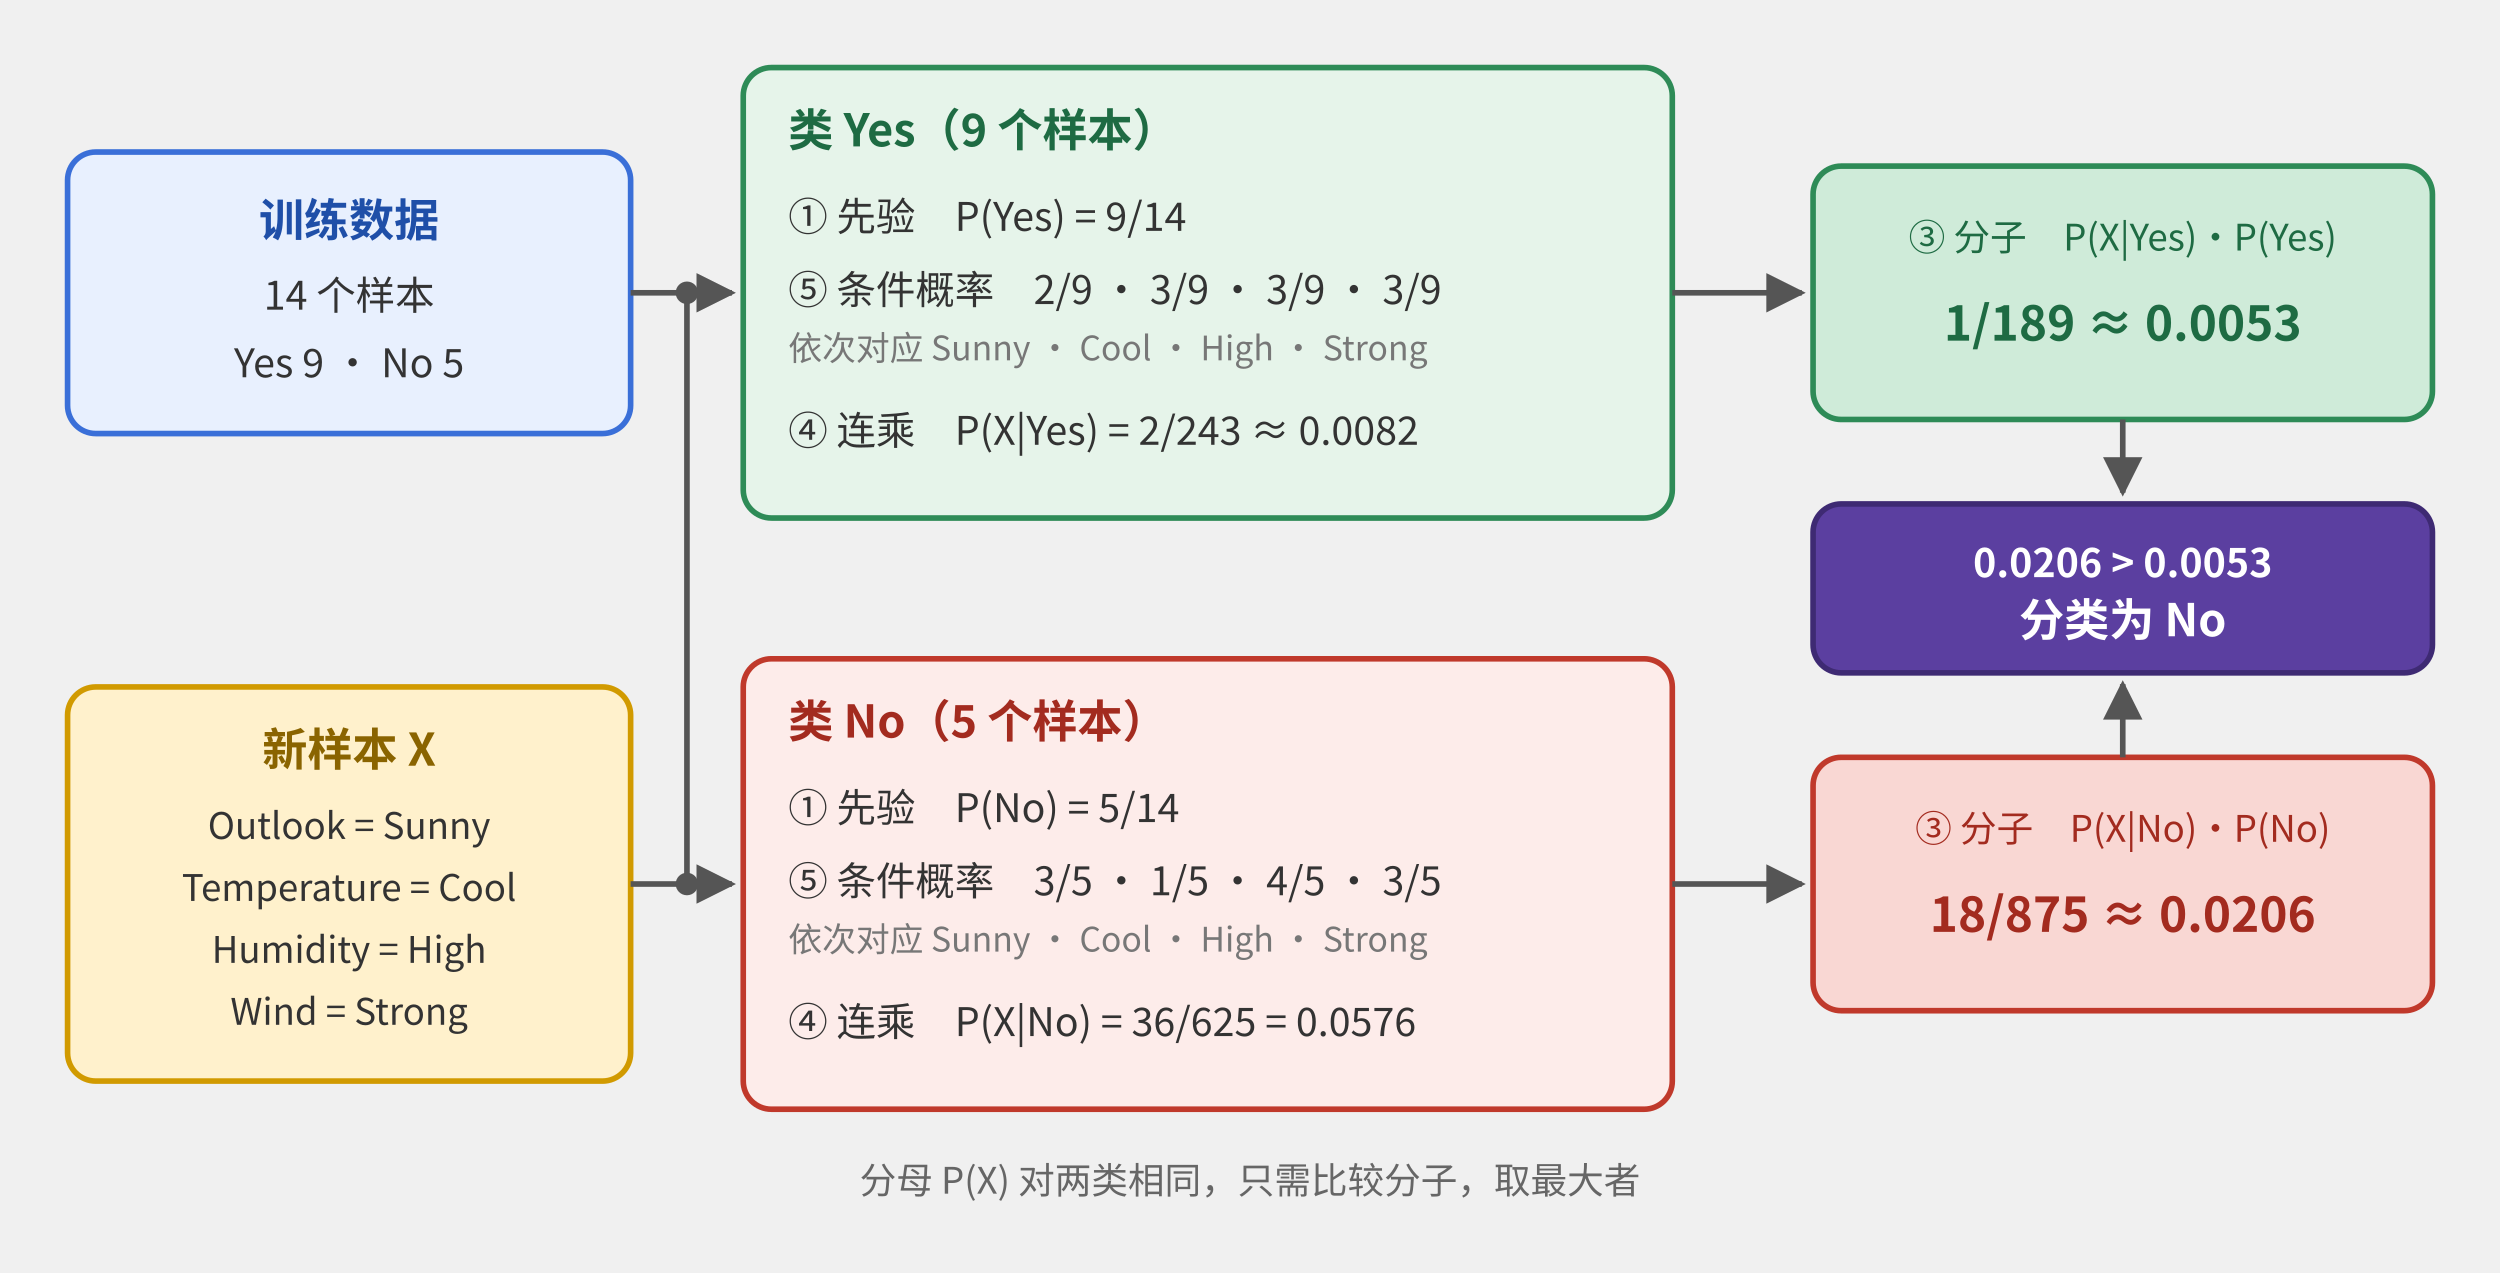
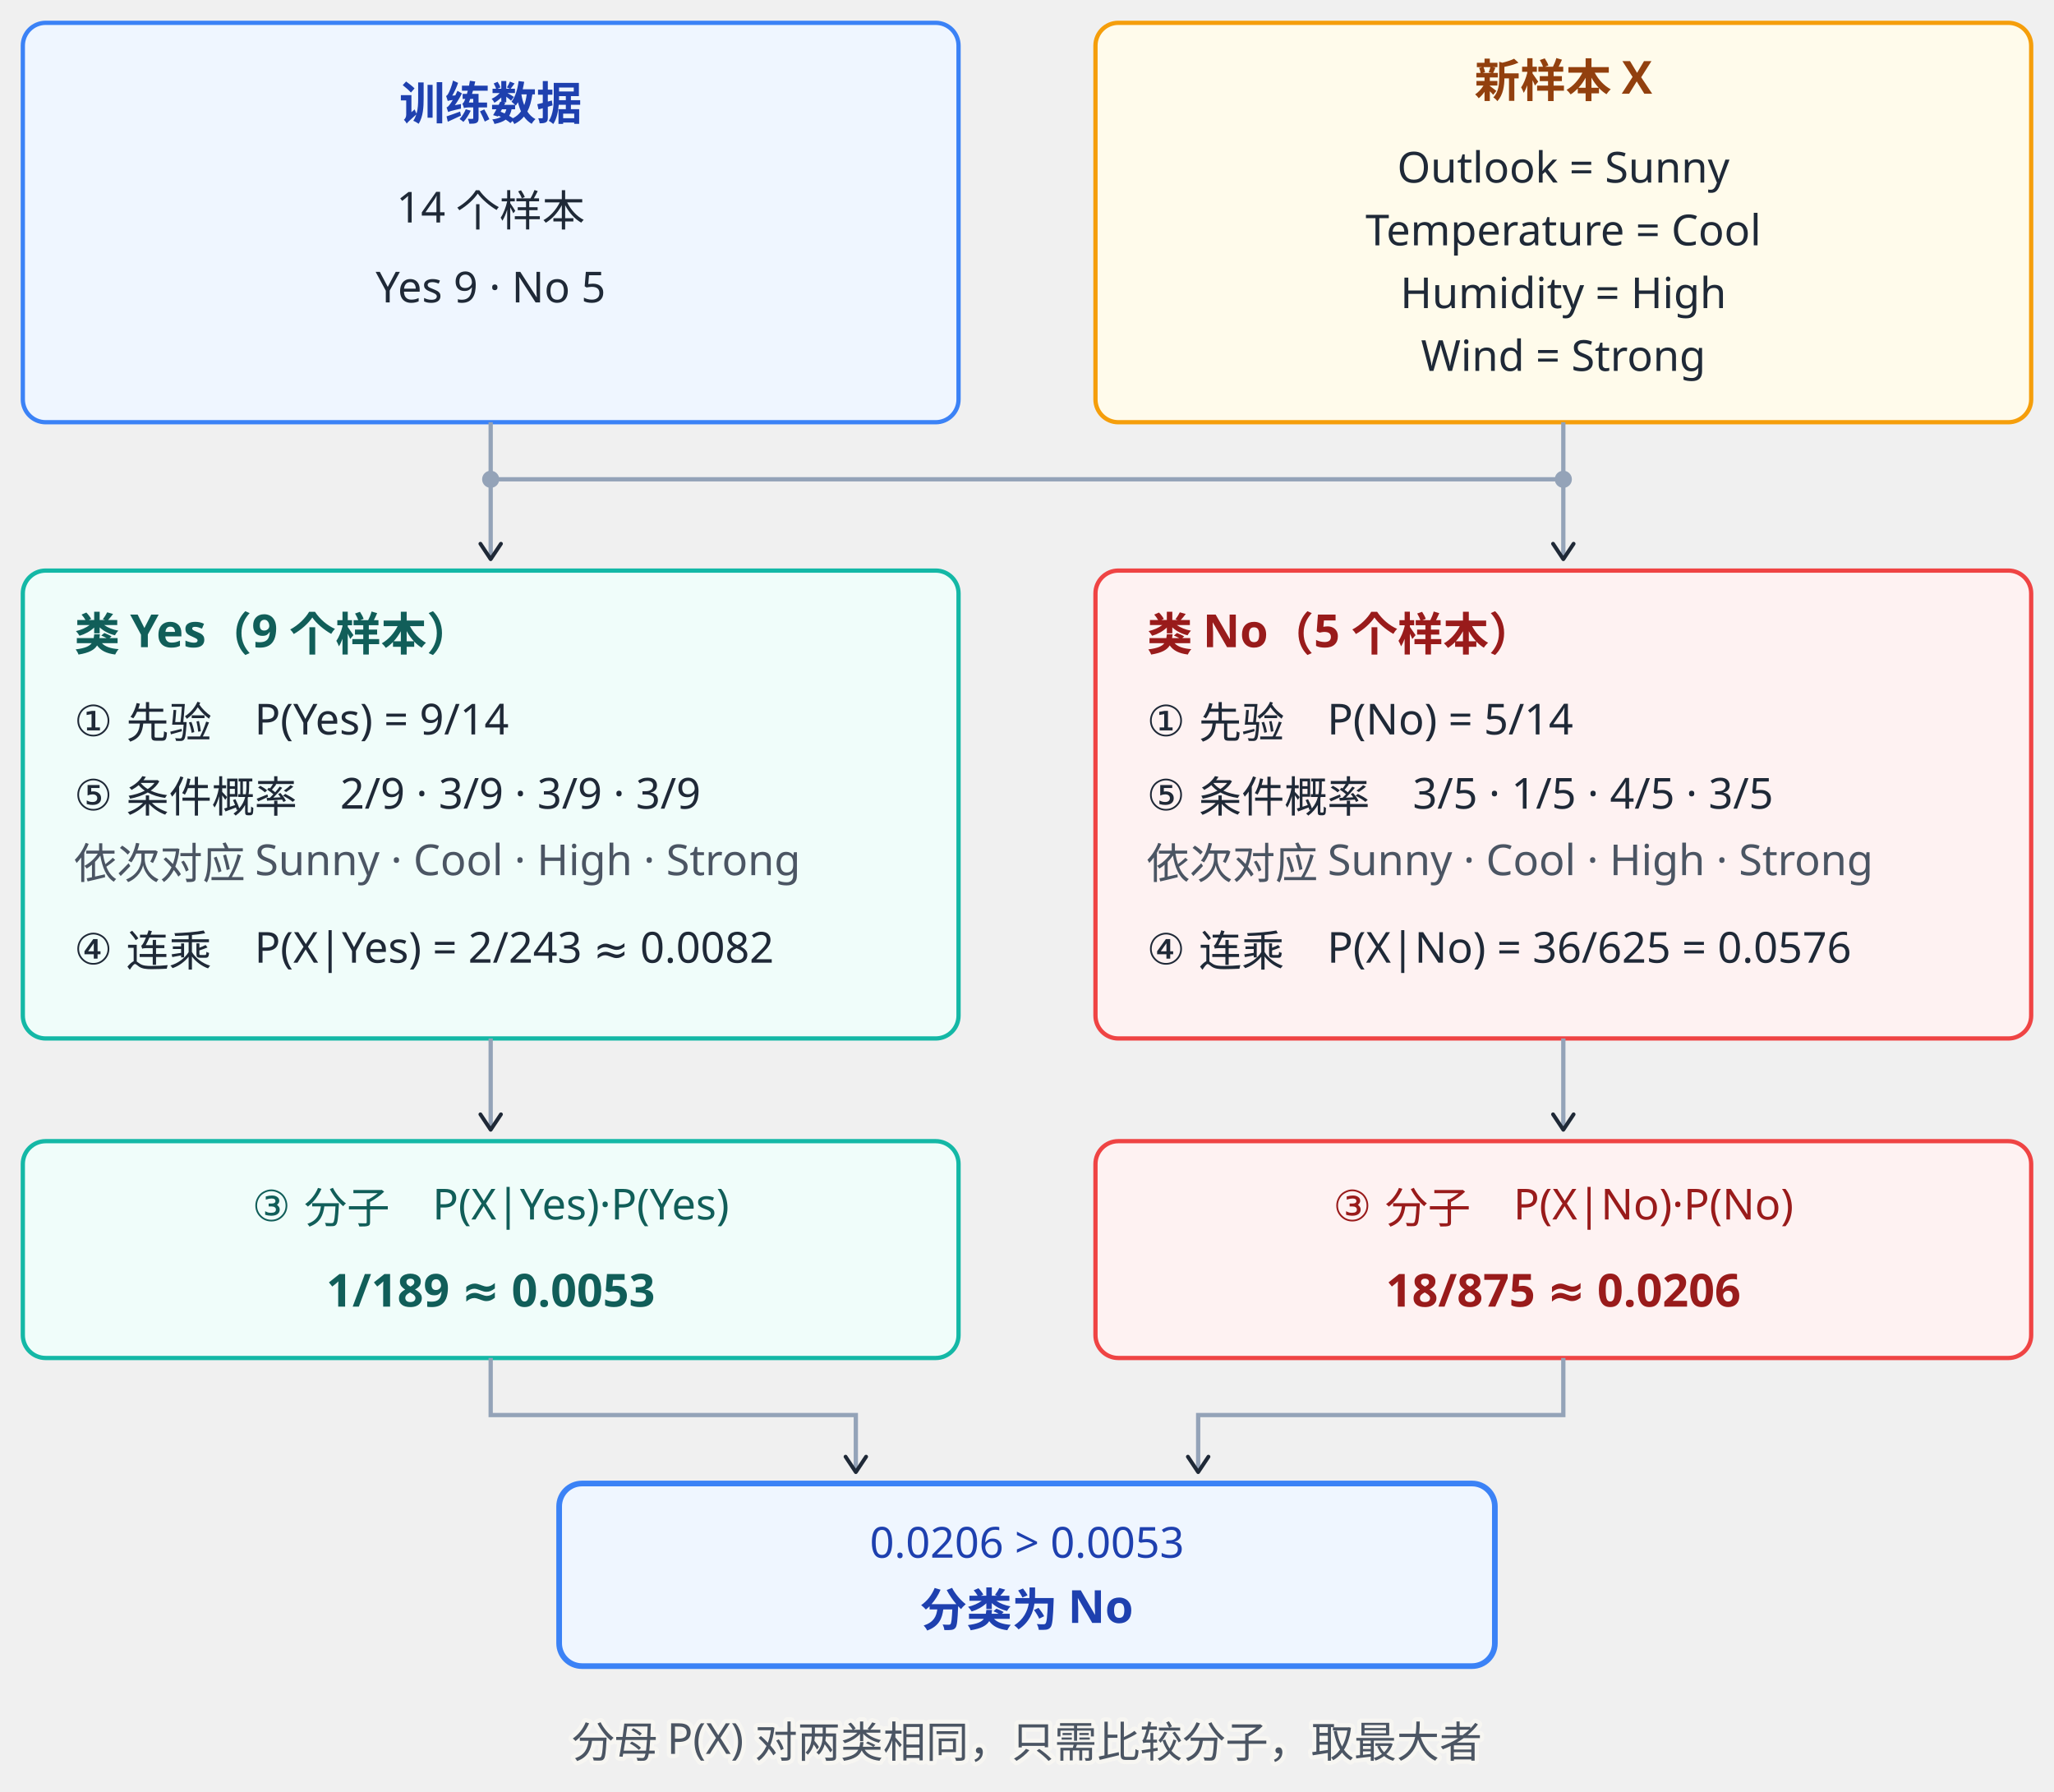
- <svg xmlns="http://www.w3.org/2000/svg" viewBox="6 6 888 452" width="888" height="452" font-family="'PingFang SC','Microsoft YaHei','Noto Sans CJK SC',sans-serif">
+ <svg xmlns="http://www.w3.org/2000/svg" viewBox="0 0 720 628" width="720" height="628" role="img">
  <defs>
-     <marker id="arrow" viewBox="0 0 10 10" refX="9" refY="5" markerWidth="7" markerHeight="7" orient="auto-start-reverse">
-       <path d="M0,0 L10,5 L0,10 z" fill="#555" />
+     <marker id="nb-arrow" viewBox="0 0 10 10" refX="8" refY="5" markerWidth="6" markerHeight="6" orient="auto-start-reverse">
+       <path d="M2 1L8 5L2 9" fill="none" stroke="#1f2937" stroke-width="1.5" stroke-linecap="round" stroke-linejoin="round" />
    </marker>
  </defs>
-   <rect x="30" y="60" width="200" height="100" rx="10" fill="#E8F0FE" stroke="#3A6FD8" stroke-width="2" />
-   <text x="130" y="90" text-anchor="middle" font-size="16" font-weight="bold" fill="#1F4FA8">训练数据</text>
-   <text x="130" y="116" text-anchor="middle" font-size="14" fill="#333">14 个样本</text>
-   <text x="130" y="140" text-anchor="middle" font-size="14" fill="#333">Yes 9 · No 5</text>
-   <rect x="30" y="250" width="200" height="140" rx="10" fill="#FFF1CC" stroke="#D19A00" stroke-width="2" />
-   <text x="130" y="278" text-anchor="middle" font-size="16" font-weight="bold" fill="#8A6400">新样本 X</text>
-   <text x="130" y="304" text-anchor="middle" font-size="13" fill="#333">Outlook = Sunny</text>
-   <text x="130" y="326" text-anchor="middle" font-size="13" fill="#333">Temperature = Cool</text>
-   <text x="130" y="348" text-anchor="middle" font-size="13" fill="#333">Humidity = High</text>
-   <text x="130" y="370" text-anchor="middle" font-size="13" fill="#333">Wind = Strong</text>
-   <line x1="250" y1="110" x2="250" y2="320" stroke="#555" stroke-width="2" />
-   <circle cx="250" cy="110" r="4" fill="#555" />
-   <circle cx="250" cy="320" r="4" fill="#555" />
-   <line x1="230" y1="110" x2="266" y2="110" stroke="#555" stroke-width="2" marker-end="url(#arrow)" />
-   <line x1="230" y1="320" x2="266" y2="320" stroke="#555" stroke-width="2" marker-end="url(#arrow)" />
-   <rect x="270" y="30" width="330" height="160" rx="10" fill="#E6F4EA" stroke="#2E8B57" stroke-width="2" />
-   <text x="286" y="58" font-size="16" font-weight="bold" fill="#1E6B43">类 Yes（9 个样本）</text>
-   <text x="286" y="88" font-size="14" fill="#333">① 先验　P(Yes) = 9/14</text>
-   <text x="286" y="114" font-size="14" fill="#333">⑤ 条件概率　2/9 · 3/9 · 3/9 · 3/9</text>
-   <text x="286" y="134" font-size="12" fill="#777">依次对应 Sunny · Cool · High · Strong</text>
-   <text x="286" y="164" font-size="14" fill="#333">④ 连乘　P(X|Yes) = 2/243 ≈ 0.0082</text>
-   <rect x="270" y="240" width="330" height="160" rx="10" fill="#FDECEA" stroke="#C0392B" stroke-width="2" />
-   <text x="286" y="268" font-size="16" font-weight="bold" fill="#A32B1F">类 No（5 个样本）</text>
-   <text x="286" y="298" font-size="14" fill="#333">① 先验　P(No) = 5/14</text>
-   <text x="286" y="324" font-size="14" fill="#333">⑤ 条件概率　3/5 · 1/5 · 4/5 · 3/5</text>
-   <text x="286" y="344" font-size="12" fill="#777">依次对应 Sunny · Cool · High · Strong</text>
-   <text x="286" y="374" font-size="14" fill="#333">④ 连乘　P(X|No) = 36/625 = 0.0576</text>
-   <line x1="600" y1="110" x2="646" y2="110" stroke="#555" stroke-width="2" marker-end="url(#arrow)" />
-   <line x1="600" y1="320" x2="646" y2="320" stroke="#555" stroke-width="2" marker-end="url(#arrow)" />
-   <rect x="650" y="65" width="220" height="90" rx="10" fill="#CFEBD9" stroke="#2E8B57" stroke-width="2" />
-   <text x="760" y="95" text-anchor="middle" font-size="13" fill="#1E6B43">③ 分子　P(X|Yes)·P(Yes)</text>
-   <text x="760" y="127" text-anchor="middle" font-size="17" font-weight="bold" fill="#1E6B43">1/189 ≈ 0.0053</text>
-   <rect x="650" y="275" width="220" height="90" rx="10" fill="#F9D7D3" stroke="#C0392B" stroke-width="2" />
-   <text x="760" y="305" text-anchor="middle" font-size="13" fill="#A32B1F">③ 分子　P(X|No)·P(No)</text>
-   <text x="760" y="337" text-anchor="middle" font-size="17" font-weight="bold" fill="#A32B1F">18/875 ≈ 0.0206</text>
-   <line x1="760" y1="155" x2="760" y2="181" stroke="#555" stroke-width="2" marker-end="url(#arrow)" />
-   <line x1="760" y1="275" x2="760" y2="249" stroke="#555" stroke-width="2" marker-end="url(#arrow)" />
-   <rect x="650" y="185" width="220" height="60" rx="10" fill="#5B3FA0" stroke="#3E2A73" stroke-width="2" />
-   <text x="760" y="211" text-anchor="middle" font-size="14" font-weight="bold" fill="#FFFFFF">0.0206 &gt; 0.0053</text>
-   <text x="760" y="232" text-anchor="middle" font-size="16" font-weight="bold" fill="#FFFFFF">分类为 No</text>
-   <text x="450" y="430" text-anchor="middle" font-size="13" fill="#666">分母 P(X) 对两类相同，只需比较分子，取最大者</text>
+   <g font-family="'PingFang SC','Noto Sans SC','Microsoft YaHei',system-ui,sans-serif">
+     <rect x="8" y="8" width="328" height="140" rx="8" fill="#eff6ff" stroke="#3b82f6" stroke-width="1.5" />
+     <text x="172" y="42" text-anchor="middle" font-size="16" font-weight="600" fill="#1e40af">训练数据</text>
+     <text x="172" y="78" text-anchor="middle" font-size="15" font-weight="400" fill="#1f2937">14 个样本</text>
+     <text x="172" y="106" text-anchor="middle" font-size="15" font-weight="400" fill="#1f2937">Yes 9 · No 5</text>
+     <rect x="384" y="8" width="328" height="140" rx="8" fill="#fffbeb" stroke="#f59e0b" stroke-width="1.5" />
+     <text x="548" y="34" text-anchor="middle" font-size="16" font-weight="600" fill="#92400e">新样本 X</text>
+     <text x="548" y="64" text-anchor="middle" font-size="15" font-weight="400" fill="#1f2937">Outlook = Sunny</text>
+     <text x="548" y="86" text-anchor="middle" font-size="15" font-weight="400" fill="#1f2937">Temperature = Cool</text>
+     <text x="548" y="108" text-anchor="middle" font-size="15" font-weight="400" fill="#1f2937">Humidity = High</text>
+     <text x="548" y="130" text-anchor="middle" font-size="15" font-weight="400" fill="#1f2937">Wind = Strong</text>
+     <line x1="172" y1="148" x2="172" y2="196" stroke="#94a3b8" stroke-width="1.5" marker-end="url(#nb-arrow)" />
+     <line x1="548" y1="148" x2="548" y2="196" stroke="#94a3b8" stroke-width="1.5" marker-end="url(#nb-arrow)" />
+     <line x1="172" y1="168" x2="548" y2="168" stroke="#94a3b8" stroke-width="1.5" />
+     <circle cx="172" cy="168" r="3" fill="#94a3b8" />
+     <circle cx="548" cy="168" r="3" fill="#94a3b8" />
+     <rect x="8" y="200" width="328" height="164" rx="8" fill="#f0fdfa" stroke="#14b8a6" stroke-width="1.5" />
+     <text x="26" y="228" font-size="16" font-weight="600" fill="#115e59">类 Yes（9 个样本）</text>
+     <text x="26" y="258" font-size="15" font-weight="400" fill="#1f2937">① 先验　P(Yes) = 9/14</text>
+     <text x="26" y="284" font-size="15" font-weight="400" fill="#1f2937">⑤ 条件概率　2/9 · 3/9 · 3/9 · 3/9</text>
+     <text x="26" y="308" font-size="15" font-weight="400" fill="#4b5563">依次对应 Sunny · Cool · High · Strong</text>
+     <text x="26" y="338" font-size="15" font-weight="400" fill="#1f2937">④ 连乘　P(X|Yes) = 2/243 ≈ 0.0082</text>
+     <rect x="384" y="200" width="328" height="164" rx="8" fill="#fef2f2" stroke="#ef4444" stroke-width="1.5" />
+     <text x="402" y="228" font-size="16" font-weight="600" fill="#991b1b">类 No（5 个样本）</text>
+     <text x="402" y="258" font-size="15" font-weight="400" fill="#1f2937">① 先验　P(No) = 5/14</text>
+     <text x="402" y="284" font-size="15" font-weight="400" fill="#1f2937">⑤ 条件概率　3/5 · 1/5 · 4/5 · 3/5</text>
+     <text x="402" y="308" font-size="15" font-weight="400" fill="#4b5563">依次对应 Sunny · Cool · High · Strong</text>
+     <text x="402" y="338" font-size="15" font-weight="400" fill="#1f2937">④ 连乘　P(X|No) = 36/625 = 0.0576</text>
+     <line x1="172" y1="364" x2="172" y2="396" stroke="#94a3b8" stroke-width="1.5" marker-end="url(#nb-arrow)" />
+     <line x1="548" y1="364" x2="548" y2="396" stroke="#94a3b8" stroke-width="1.5" marker-end="url(#nb-arrow)" />
+     <rect x="8" y="400" width="328" height="76" rx="8" fill="#f0fdfa" stroke="#14b8a6" stroke-width="1.5" />
+     <text x="172" y="428" text-anchor="middle" font-size="15" font-weight="400" fill="#115e59">③ 分子　P(X|Yes)·P(Yes)</text>
+     <text x="172" y="458" text-anchor="middle" font-size="16" font-weight="600" fill="#115e59">1/189 ≈ 0.0053</text>
+     <rect x="384" y="400" width="328" height="76" rx="8" fill="#fef2f2" stroke="#ef4444" stroke-width="1.5" />
+     <text x="548" y="428" text-anchor="middle" font-size="15" font-weight="400" fill="#991b1b">③ 分子　P(X|No)·P(No)</text>
+     <text x="548" y="458" text-anchor="middle" font-size="16" font-weight="600" fill="#991b1b">18/875 ≈ 0.0206</text>
+     <path d="M172 476 V496 H300 V516" fill="none" stroke="#94a3b8" stroke-width="1.5" marker-end="url(#nb-arrow)" />
+     <path d="M548 476 V496 H420 V516" fill="none" stroke="#94a3b8" stroke-width="1.5" marker-end="url(#nb-arrow)" />
+     <rect x="196" y="520" width="328" height="64" rx="8" fill="#eff6ff" stroke="#3b82f6" stroke-width="2" />
+     <text x="360" y="546" text-anchor="middle" font-size="15" font-weight="400" fill="#1e40af">0.0206 &gt; 0.0053</text>
+     <text x="360" y="570" text-anchor="middle" font-size="16" font-weight="600" fill="#1e40af">分类为 No</text>
+     <text x="360" y="616" text-anchor="middle" font-size="15" font-weight="400" fill="#4b5563" paint-order="stroke" stroke="#f7f6f2" stroke-width="3" stroke-linejoin="round">分母 P(X) 对两类相同，只需比较分子，取最大者</text>
+   </g>
</svg>
